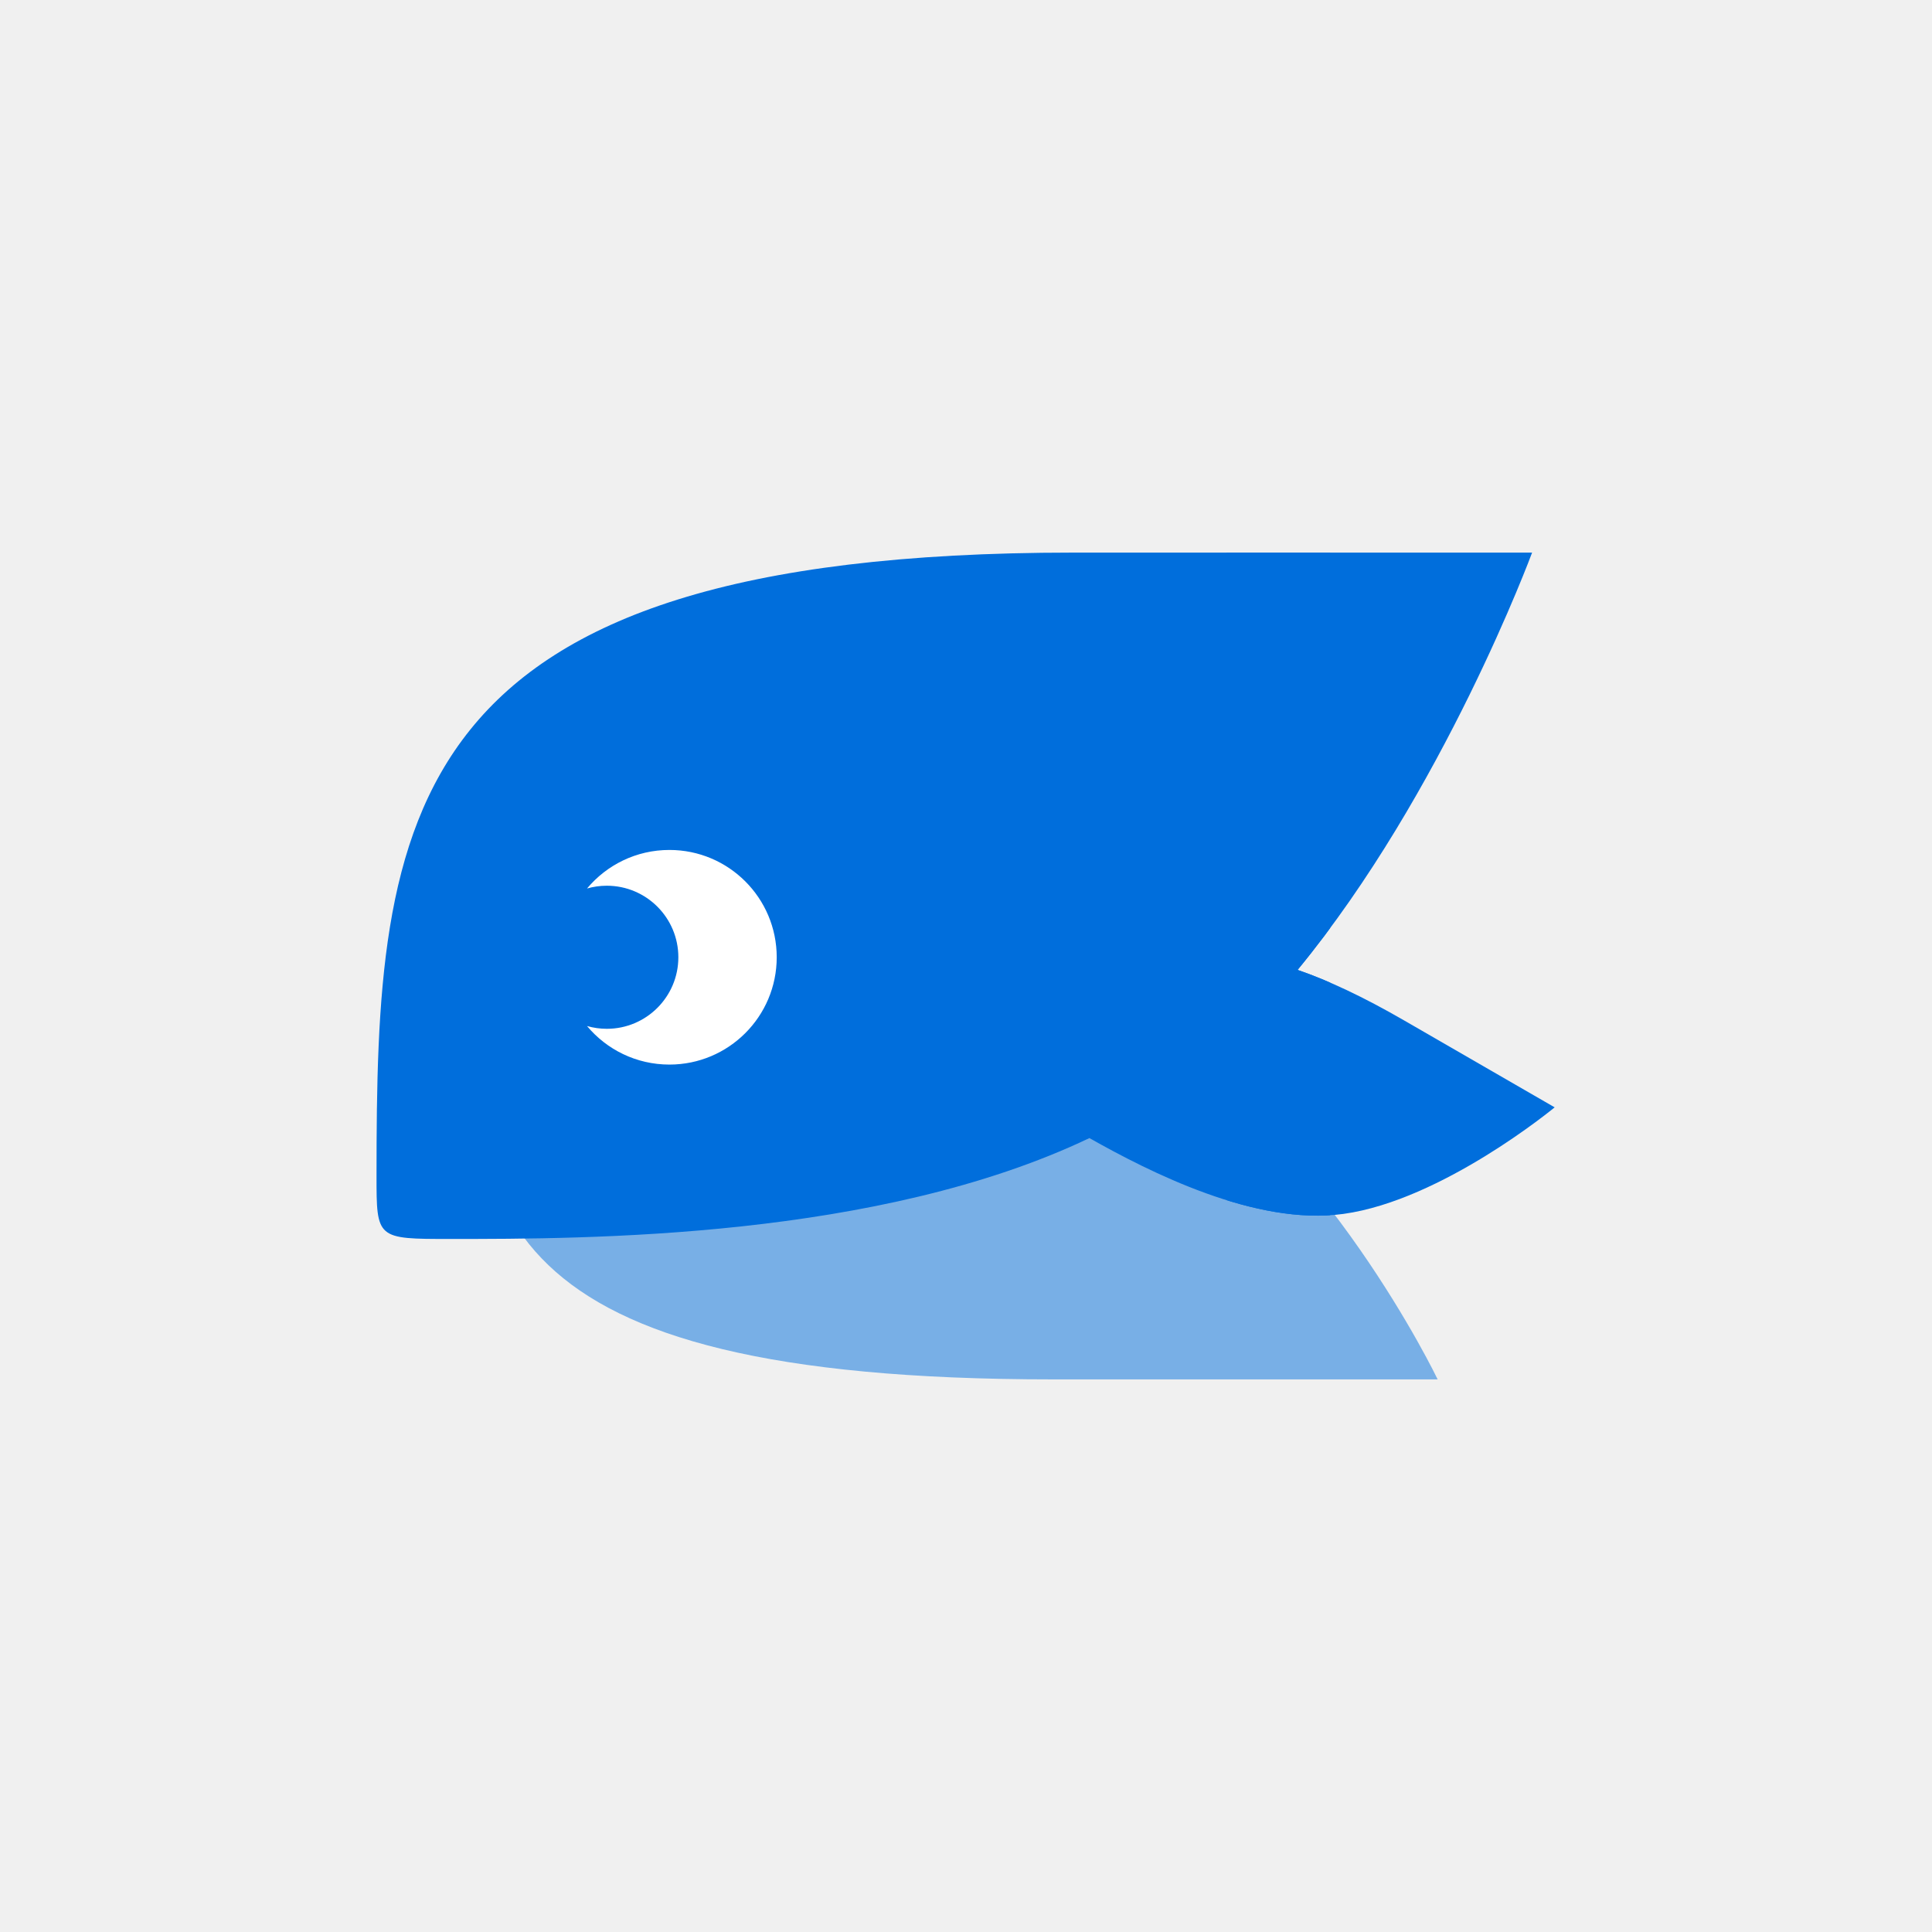
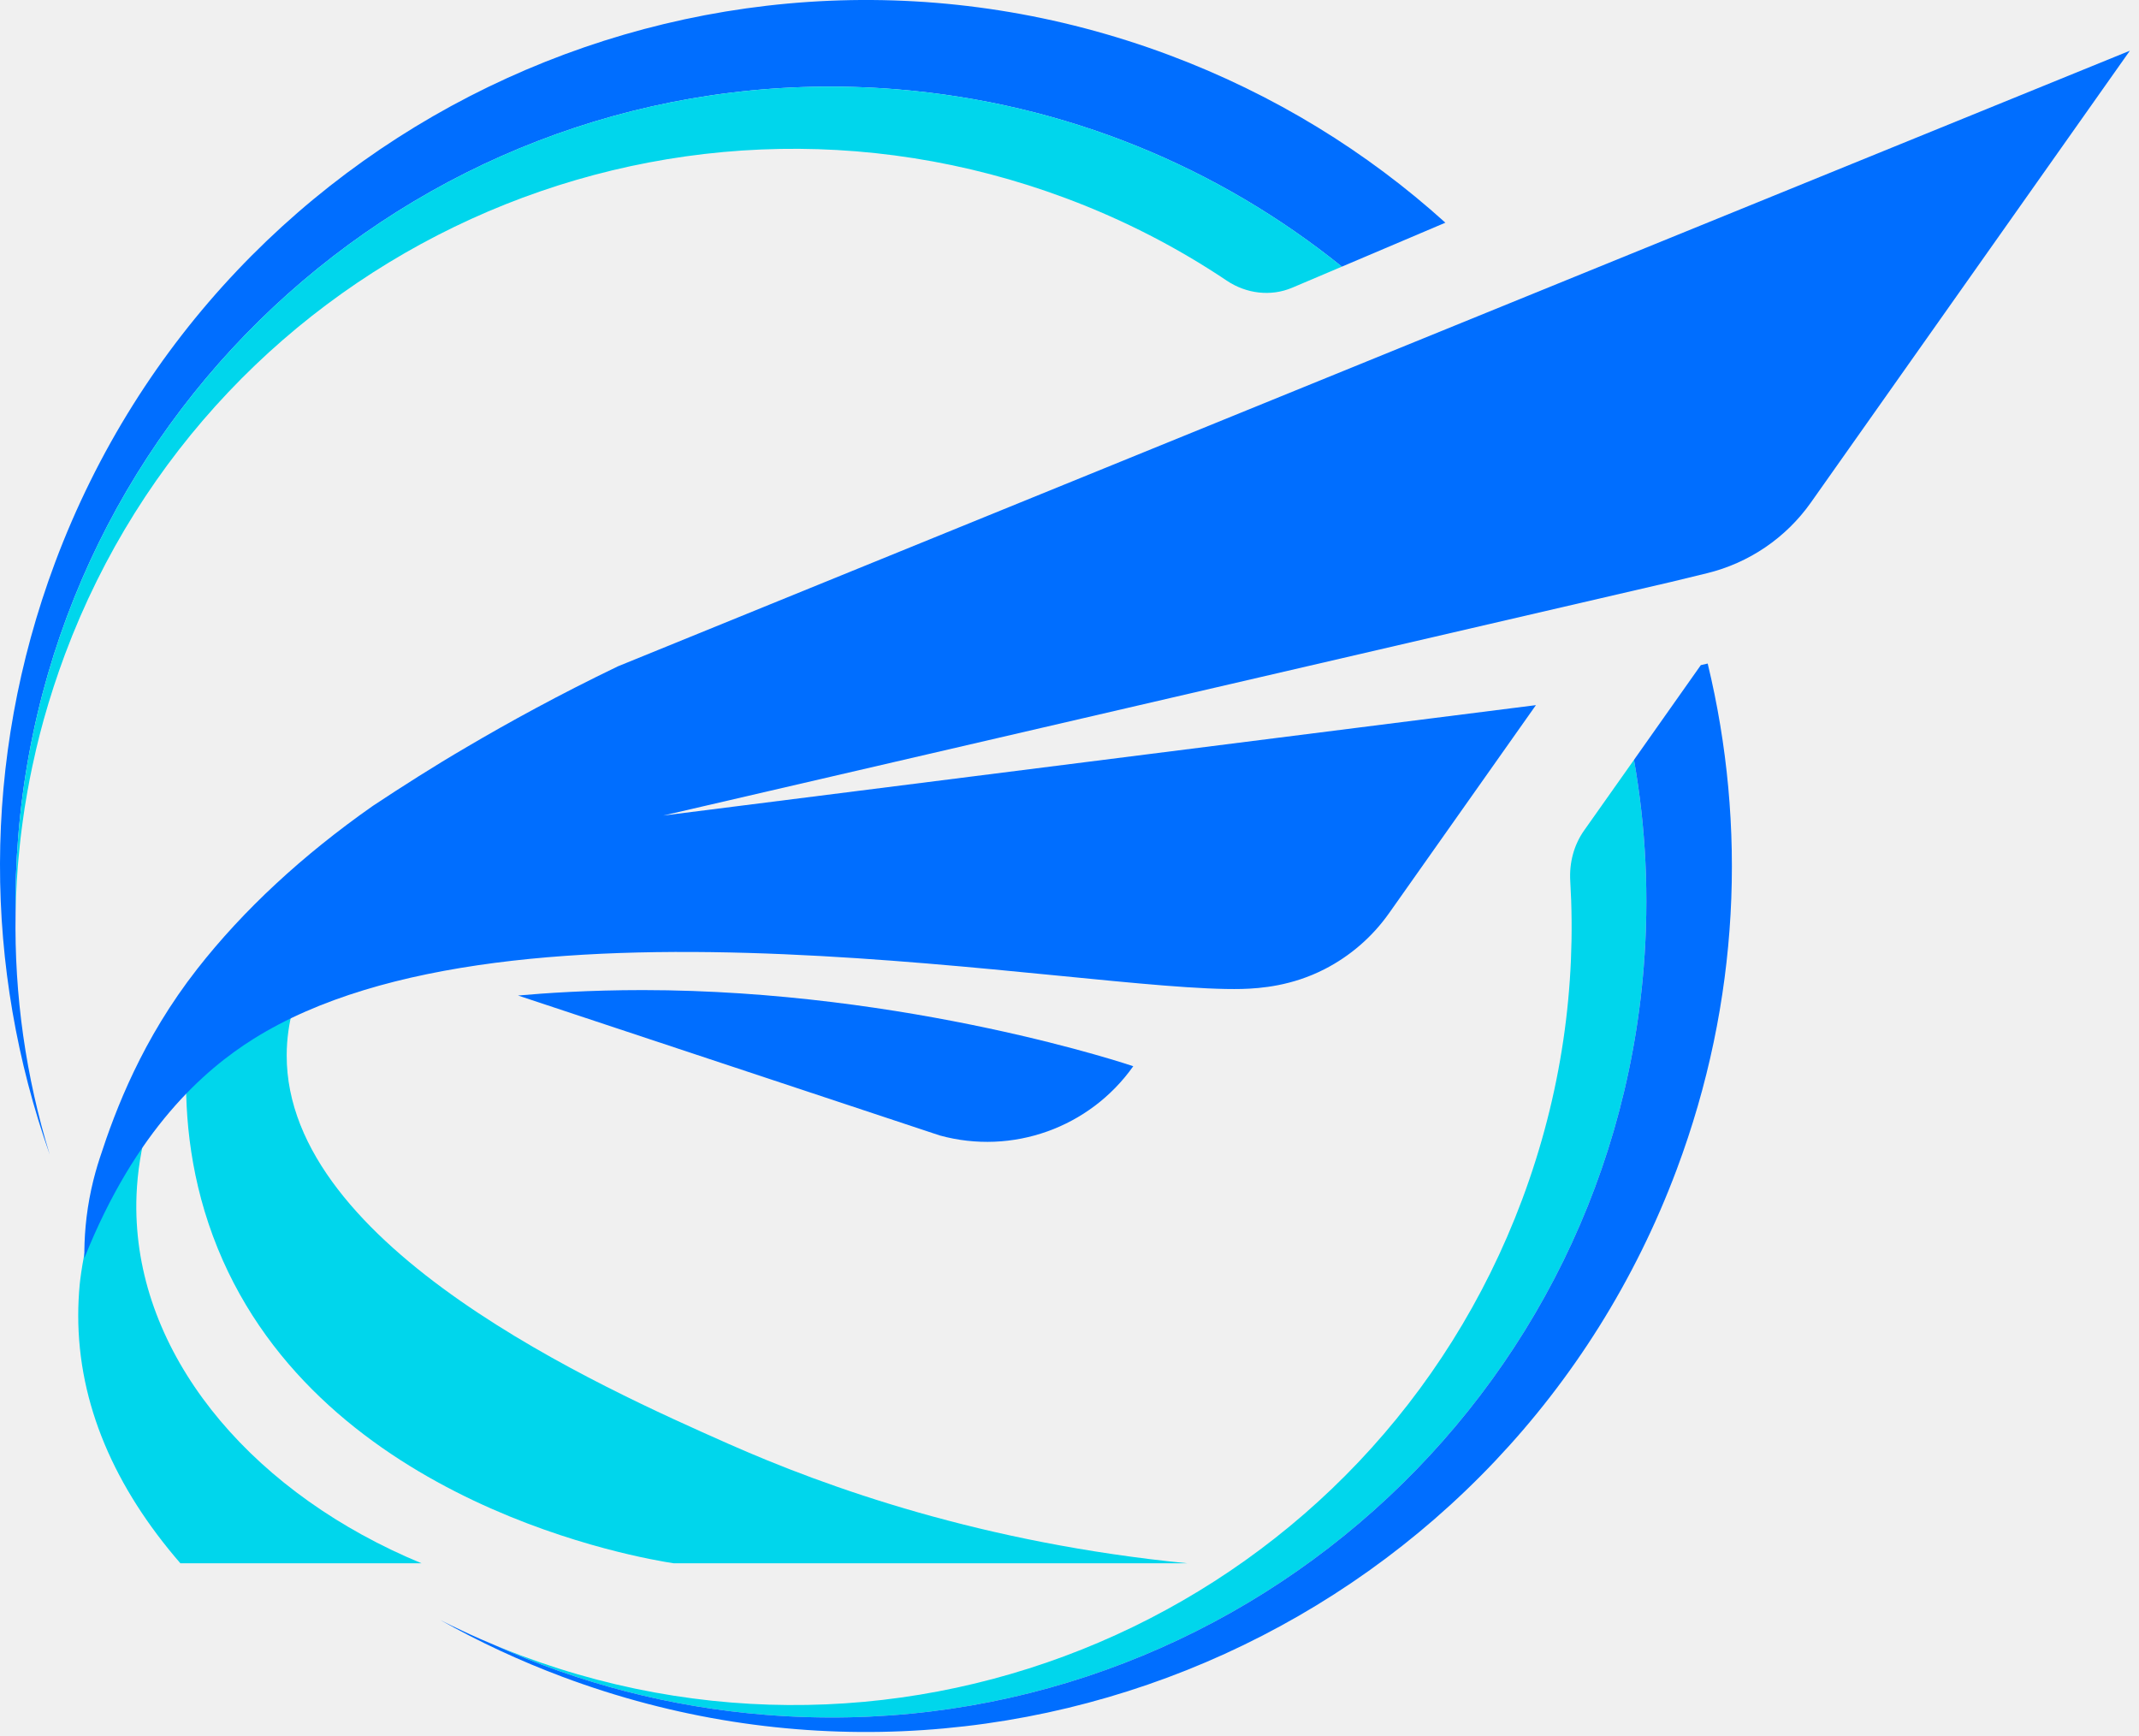
- <svg xmlns="http://www.w3.org/2000/svg" width="1024" height="1024" viewBox="0 0 1024 1024" fill="none">
-   <path d="M610.396 551.767C702.753 607.425 761.982 731.109 761.982 731.109C761.982 731.109 859.359 731.109 558.195 731.109C257.031 731.109 249 640.706 249 517.754C249 496.109 249 496.109 281.626 496.109C353.024 496.109 518.039 496.109 610.396 551.767Z" fill="#006EDC" fill-opacity="0.5" class="logo-wake" />
-   <path d="M812.04 292.891C812.04 292.891 764.965 420.337 687.745 514.062C703.947 519.618 722.507 528.316 743.993 540.721C792.58 568.772 814.746 581.57 824 586.913C823.881 587.012 764.522 636.147 712.037 643.399C665.381 649.846 609.065 621.067 577.41 603.209C465.257 656.673 311.231 656.675 238.522 656.675C199.569 656.675 199.568 656.675 199.568 623.169C199.568 432.837 209.157 292.891 568.729 292.891H812.04Z" fill="#006EDC" class="logo-body" clip-path="url(#light-logo-body-clip)" />
-   <path d="M812.04 292.891C812.04 292.891 764.965 420.337 687.745 514.062C703.947 519.618 722.507 528.316 743.993 540.721C792.58 568.772 814.746 581.57 824 586.913C823.881 587.012 764.522 636.147 712.037 643.399C665.381 649.846 609.065 621.067 577.41 603.209C465.257 656.673 311.231 656.675 238.522 656.675C199.569 656.675 199.568 656.675 199.568 623.169C199.568 432.837 209.157 292.891 568.729 292.891H812.04Z" fill="#006EDC" class="logo-tail" clip-path="url(#light-logo-tail-clip)" />
-   <path d="M354.799 450.491C386.212 450.491 411.677 475.956 411.677 507.369C411.677 538.782 386.212 564.248 354.799 564.248C337.255 564.248 321.566 556.304 311.133 543.817C314.464 544.774 317.982 545.288 321.62 545.288C342.562 545.288 359.539 528.311 359.539 507.369C359.539 486.427 342.562 469.45 321.62 469.45C317.982 469.45 314.464 469.964 311.134 470.92C321.567 458.434 337.255 450.491 354.799 450.491Z" fill="white" class="logo-eye" />
+ <svg xmlns="http://www.w3.org/2000/svg" width="228" height="185" viewBox="0 0 228 185" fill="none">
+   <g clip-path="url(#clip0_2940_9789)">
+     <path fill-rule="evenodd" clip-rule="evenodd" d="M175.204 103.132C171.349 150.976 129.435 186.641 81.6 182.786C71.362 181.962 61.69 179.399 52.836 175.404C53.729 175.774 54.63 176.123 55.538 176.466C98.43 192.514 146.209 170.753 162.25 127.861C166.44 116.649 168.048 105.114 167.376 93.899C167.261 91.987 167.753 90.078 168.858 88.514L174.17 80.994C175.434 88.139 175.811 95.562 175.204 103.132Z" fill="#00D6EC" />
+     <path fill-rule="evenodd" clip-rule="evenodd" d="M154.066 23.737L143.032 28.423C129.918 17.85 113.598 10.978 95.553 9.518C47.703 5.67 5.789 41.328 1.942 89.179C1.718 91.916 1.627 94.626 1.662 97.308C1.509 106.114 2.766 114.808 5.301 123.07C-1.683 103.327 -2.039 81.12 5.866 59.974C23.73 12.242 76.9 -11.984 124.631 5.873C135.818 10.063 145.707 16.181 154.066 23.737Z" fill="#006EFF" />
+     <path fill-rule="evenodd" clip-rule="evenodd" d="M143.032 28.422L137.74 30.667C135.451 31.638 132.833 31.303 130.768 29.918C125.53 26.404 119.801 23.441 113.64 21.138C70.748 5.097 22.969 26.858 6.928 69.743C6.069 72.048 5.315 74.366 4.665 76.692C4.547 77.125 4.428 77.558 4.316 77.998C4.281 78.137 4.239 78.277 4.204 78.424C4.079 78.926 3.953 79.429 3.834 79.939C3.82 79.988 3.813 80.03 3.806 80.072C3.674 80.637 3.548 81.203 3.429 81.769C3.332 82.202 3.248 82.635 3.164 83.068C3.094 83.41 3.031 83.759 2.975 84.101C2.947 84.192 2.933 84.29 2.92 84.387C2.829 84.897 2.738 85.407 2.661 85.917C2.647 86.008 2.633 86.091 2.619 86.182C2.542 86.671 2.473 87.153 2.41 87.642C2.382 87.816 2.361 87.991 2.34 88.165C2.284 88.536 2.242 88.899 2.2 89.269C2.172 89.506 2.144 89.744 2.123 89.981C2.075 90.407 2.033 90.833 1.998 91.259C1.984 91.385 1.97 91.504 1.963 91.629C1.914 92.132 1.872 92.635 1.844 93.138C1.837 93.249 1.823 93.361 1.823 93.48C1.802 93.766 1.781 94.053 1.774 94.339C1.746 94.751 1.725 95.156 1.711 95.568C1.69 96.148 1.67 96.727 1.663 97.307C1.628 94.625 1.718 91.916 1.942 89.178C5.79 41.327 47.703 5.67 95.553 9.518C113.598 10.977 129.918 17.849 143.032 28.422Z" fill="#00D6EC" />
+     <path fill-rule="evenodd" clip-rule="evenodd" d="M178.73 124.642C160.874 172.381 107.703 196.599 59.972 178.743C55.398 177.032 51.048 174.999 46.928 172.681C47.654 173.051 48.38 173.407 49.12 173.749C49.441 173.91 49.763 174.057 50.084 174.203C50.461 174.378 50.845 174.546 51.222 174.713C51.711 174.93 52.2 175.139 52.696 175.342C52.745 175.363 52.786 175.384 52.835 175.404C61.69 179.399 71.362 181.962 81.6 182.786C129.435 186.641 171.349 150.976 175.204 103.132C175.811 95.562 175.434 88.139 174.17 80.995L181.293 70.897C181.538 70.841 181.782 70.785 182.026 70.729C186.209 88.027 185.441 106.722 178.73 124.642Z" fill="#006EFF" />
+     <path fill-rule="evenodd" clip-rule="evenodd" d="M126.628 166.633H71.802C68.611 166.151 34.372 160.488 23.206 133.064C20.343 126.024 19.651 119.16 19.868 113.37C33.045 101.156 39.777 95.206 40.063 95.507C40.252 95.702 37.731 98.53 32.5 103.991C31.613 105.933 30.566 108.887 30.559 112.476C30.503 132.98 64.24 147.953 77.571 153.868C88.199 158.581 104.757 164.489 126.621 166.64L126.628 166.633Z" fill="#00D6EC" />
+     <path fill-rule="evenodd" clip-rule="evenodd" d="M44.924 166.632H19.225C12.235 158.566 8.338 149.69 8.338 140.227C8.338 139.103 8.394 137.993 8.499 136.882C8.499 136.882 8.813 133.614 9.868 130.053C11.851 123.327 17.347 115.094 17.64 114.668C14.693 121.246 14.379 126.756 14.575 130.304C15.399 145.507 27.41 159.383 44.924 166.632Z" fill="#00D6EC" />
+     <path d="M227.027 5.405L193.018 53.577C190.358 57.341 186.419 60.016 181.936 61.105L178.081 62.041C142.292 70.337 106.495 78.641 70.706 86.93C101.712 83.012 132.71 79.088 163.716 75.163L148.06 97.342C146.265 99.884 143.905 101.91 141.216 103.292C137.718 105.094 134.38 105.359 132.396 105.415C115.175 105.827 54.714 93.362 27.011 110.744C21.816 114.005 14.469 120.381 8.994 134.103C8.966 132.015 9.134 129.508 9.735 126.743C10 125.528 10.314 124.417 10.649 123.398C12.325 118.244 15.175 110.758 21.027 103.278C25.95 96.986 32.256 91.155 39.721 85.917C39.721 85.917 39.735 85.917 39.742 85.903C41.306 84.863 42.94 83.808 44.644 82.733C46.173 81.769 47.884 80.722 49.77 79.618C54.211 77.007 59.602 74.038 65.873 71.022L227.027 5.405Z" fill="#006EFF" />
+     <path d="M120.797 113.65C116.16 120.207 107.913 123.161 100.169 121.031C85.189 116.059 70.203 111.087 55.217 106.114C58.115 105.856 62.78 105.535 68.527 105.535C96.928 105.556 120.79 113.643 120.79 113.65H120.797Z" fill="#006EFF" />
+   </g>
  <defs>
-     <clipPath id="light-logo-body-clip" clipPathUnits="userSpaceOnUse">
-       <rect x="180" y="270" width="525" height="410" />
-     </clipPath>
-     <clipPath id="light-logo-tail-clip" clipPathUnits="userSpaceOnUse">
-       <rect x="650" y="275" width="205" height="395" />
+     <clipPath id="clip0_2940_9789">
+       <rect width="227.027" height="184.615" fill="white" />
    </clipPath>
  </defs>
</svg>
